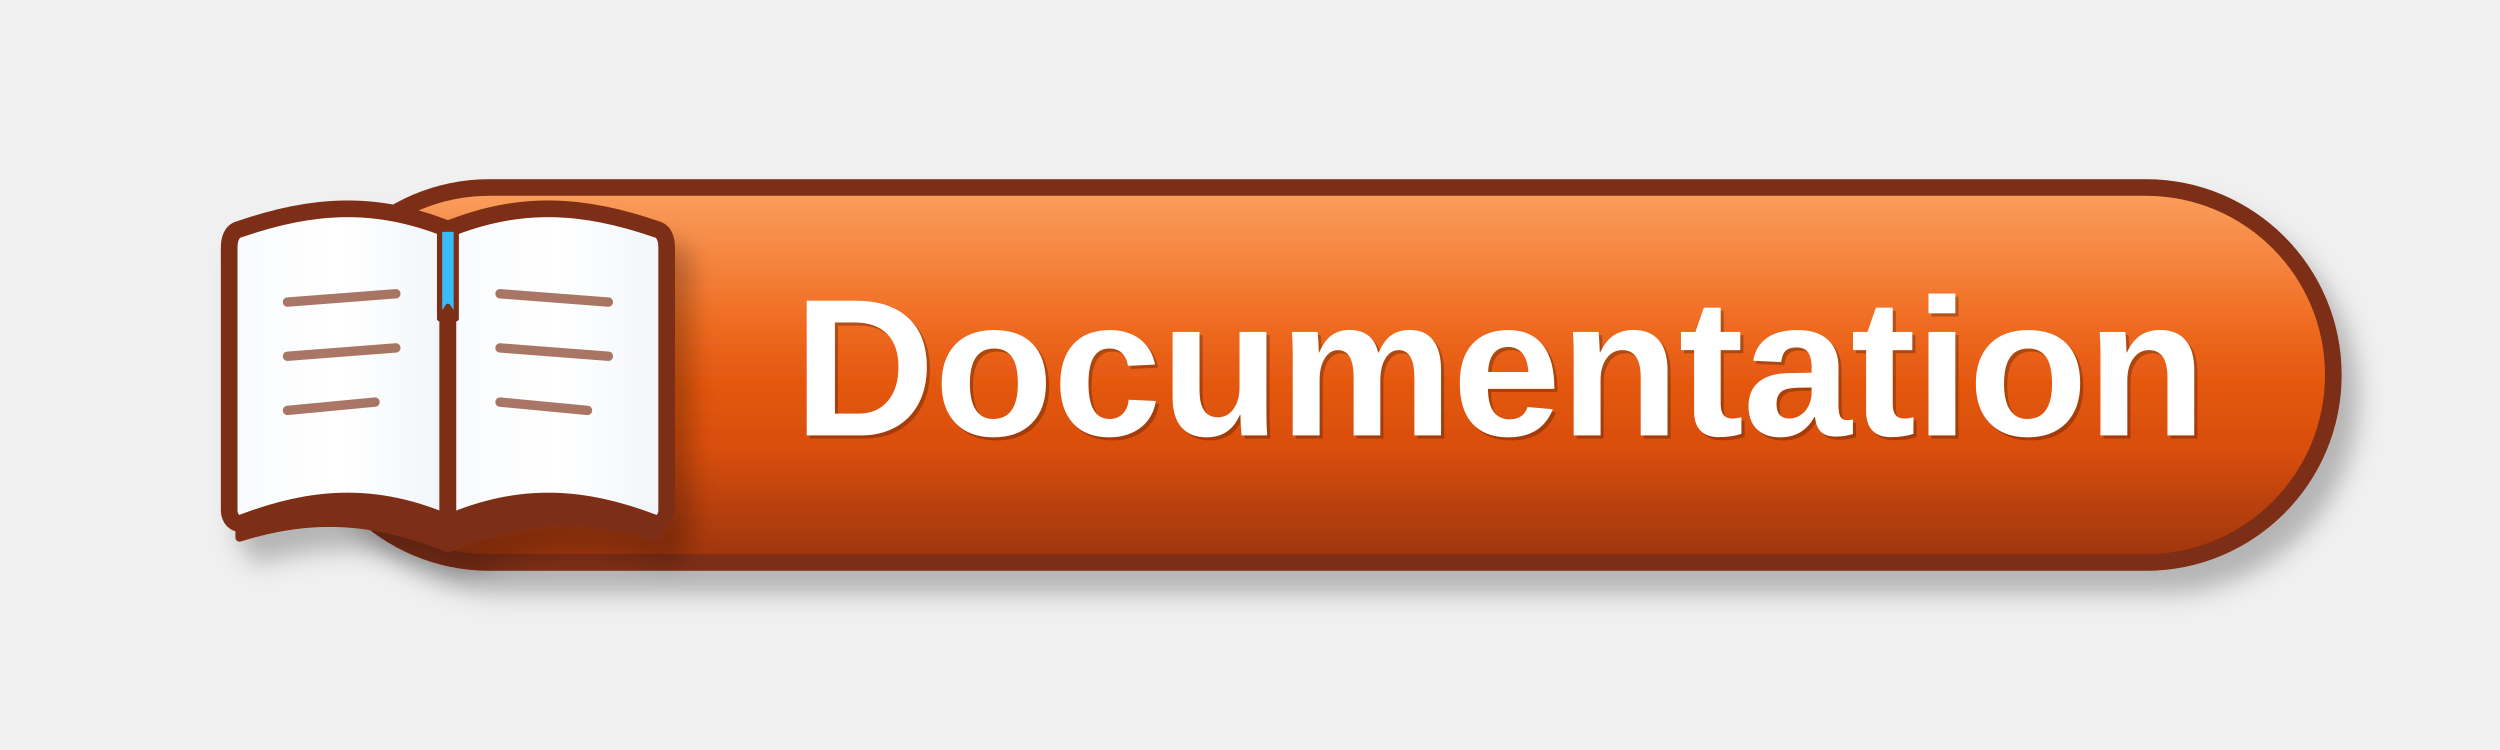
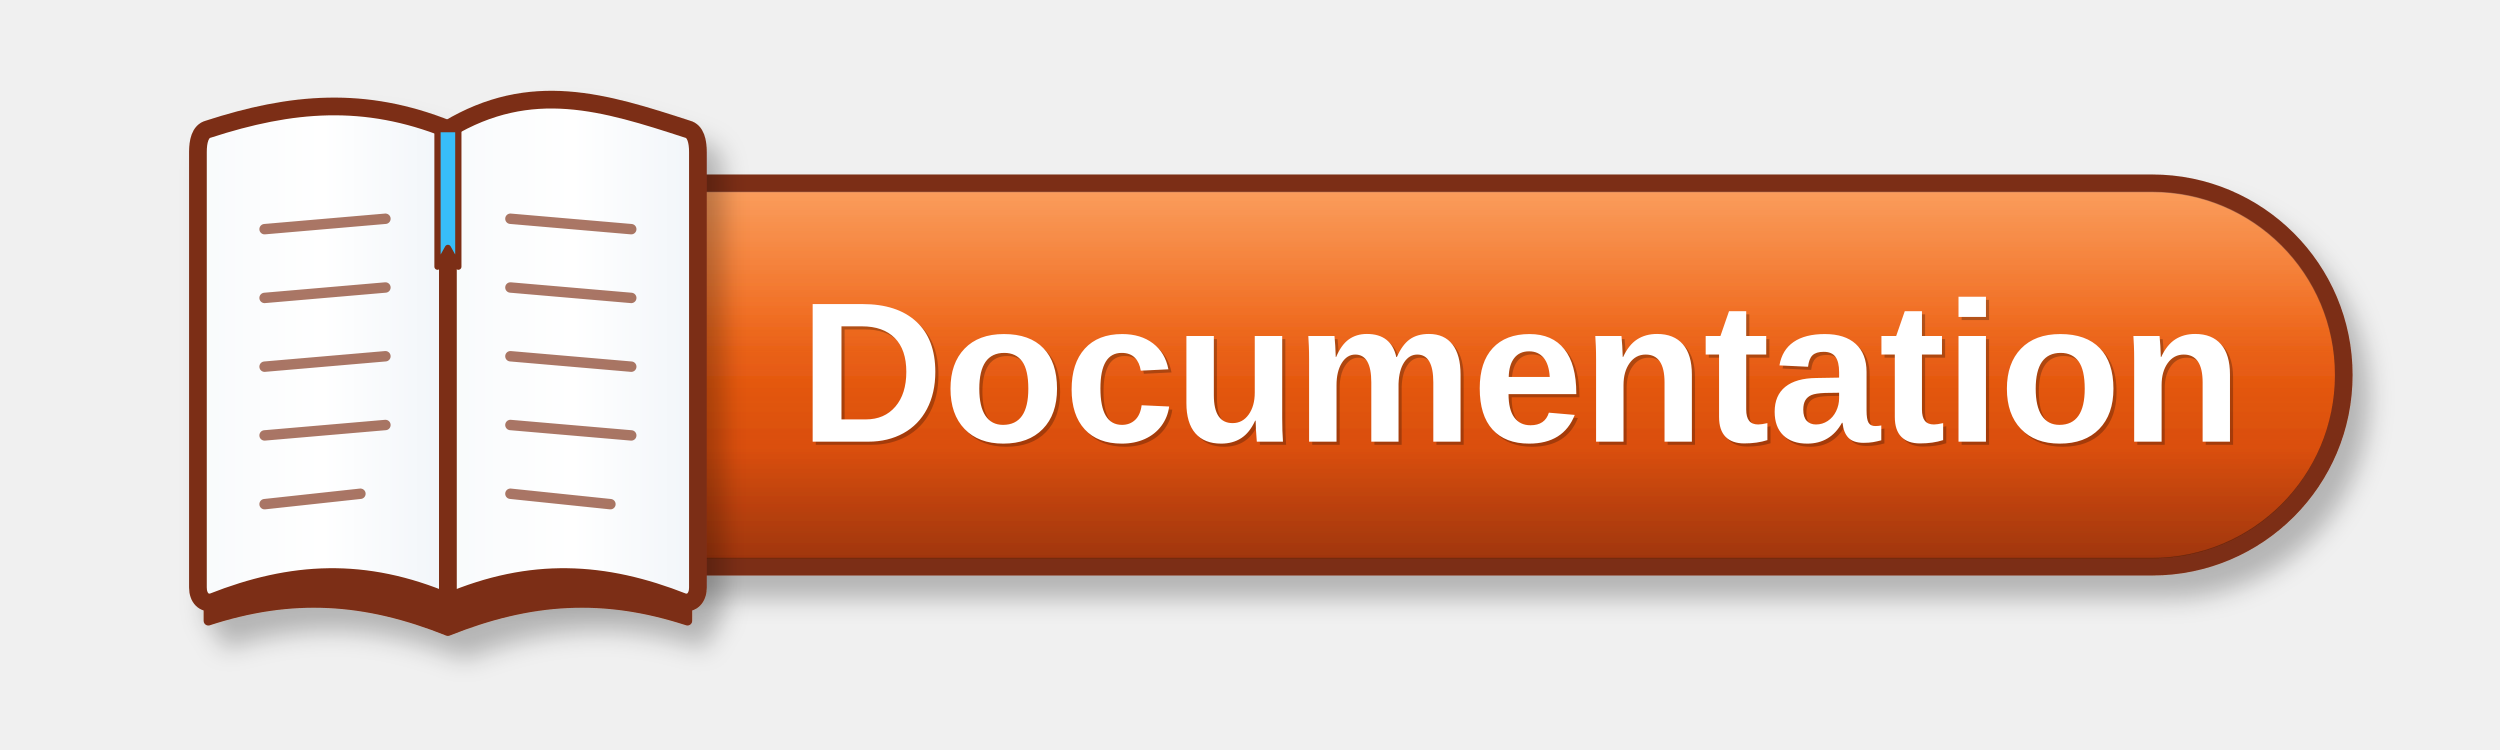
<svg xmlns="http://www.w3.org/2000/svg" viewBox="0 0 1200 360" width="1200" height="360">
  <defs>
    <filter id="shadow_orange" x="-15%" y="-15%" width="140%" height="140%">
      <feDropShadow dx="8" dy="11" stdDeviation="6" flood-color="#000000" flood-opacity="0.25" />
    </filter>
    <linearGradient id="pillGrad_orange" x1="0%" y1="0%" x2="0%" y2="100%">
      <stop offset="0%" stop-color="#f97316" />
      <stop offset="50%" stop-color="#ea580c" />
      <stop offset="100%" stop-color="#c2410c" />
    </linearGradient>
    <linearGradient id="gloss_orange" x1="0%" y1="0%" x2="0%" y2="100%">
      <stop offset="0%" stop-color="#ffffff" stop-opacity="0.30" />
      <stop offset="35%" stop-color="#ffffff" stop-opacity="0.08" />
      <stop offset="70%" stop-color="#000000" stop-opacity="0.0" />
      <stop offset="100%" stop-color="#000000" stop-opacity="0.18" />
    </linearGradient>
    <linearGradient id="pageGrad" x1="0%" y1="0%" x2="100%" y2="0%">
      <stop offset="0%" stop-color="#f8fafc" />
      <stop offset="50%" stop-color="#ffffff" />
      <stop offset="100%" stop-color="#f1f5f9" />
    </linearGradient>
  </defs>
  <g filter="url(#shadow_orange)">
-     <rect x="145" y="90" width="975" height="180" rx="90" ry="90" fill="url(#pillGrad_orange)" stroke="#7c2d12" stroke-width="8" />
-     <rect x="149" y="94" width="967" height="172" rx="86" ry="86" fill="url(#gloss_orange)" />
+     <rect x="145" y="88" width="980" height="184" rx="92" ry="92" fill="url(#pillGrad_orange)" stroke="#7c2d12" stroke-width="8.5" />
+     <rect x="149" y="92" width="972" height="176" rx="88" ry="88" fill="url(#gloss_orange)" />
  </g>
  <g filter="url(#shadow_orange)">
-     <path d="M 115 248              C 150 237, 180 239, 215 253              C 250 239, 280 237, 315 248              L 315 258              C 280 247, 250 249, 215 263              C 180 249, 150 247, 115 258              Z" fill="#7c2d12" stroke="#7c2d12" stroke-width="4" stroke-linejoin="round" />
-     <path d="M 215 110              C 180 96, 150 98, 115 110              C 111 111, 110 115, 110 119              L 110 245              C 110 249, 113 252, 116 251              C 150 238, 180 236, 215 251              Z" fill="url(#pageGrad)" stroke="#7c2d12" stroke-width="8" stroke-linejoin="round" />
-     <path d="M 215 110              C 250 96, 280 98, 315 110              C 319 111, 320 115, 320 119              L 320 245              C 320 249, 317 252, 314 251              C 280 238, 250 236, 215 251              Z" fill="url(#pageGrad)" stroke="#7c2d12" stroke-width="8" stroke-linejoin="round" />
-     <line x1="215" y1="110" x2="215" y2="251" stroke="#7c2d12" stroke-width="6" stroke-linecap="round" />
-     <path d="M 211 110              L 211 153              L 215 147              L 219 153              L 219 110              Z" fill="#38bdf8" stroke="#7c2d12" stroke-width="2.5" stroke-linejoin="round" />
-     <line x1="138" y1="145" x2="190" y2="141" stroke="#7c2d12" stroke-width="4.5" stroke-linecap="round" opacity="0.65" />
-     <line x1="138" y1="171" x2="190" y2="167" stroke="#7c2d12" stroke-width="4.5" stroke-linecap="round" opacity="0.65" />
-     <line x1="138" y1="197" x2="180" y2="193" stroke="#7c2d12" stroke-width="4.5" stroke-linecap="round" opacity="0.65" />
-     <line x1="240" y1="141" x2="292" y2="145" stroke="#7c2d12" stroke-width="4.5" stroke-linecap="round" opacity="0.65" />
-     <line x1="240" y1="167" x2="292" y2="171" stroke="#7c2d12" stroke-width="4.5" stroke-linecap="round" opacity="0.65" />
-     <line x1="240" y1="193" x2="282" y2="197" stroke="#7c2d12" stroke-width="4.5" stroke-linecap="round" opacity="0.65" />
+     <path d="M 100 286              C 140 273, 175 275, 215 291              C 255 277, 290 275, 330 286              L 330 298              C 290 285, 255 287, 215 303              C 175 287, 140 285, 100 298              Z" fill="#7c2d12" stroke="#7c2d12" stroke-width="4.5" stroke-linejoin="round" />
+     <path d="M 215 62              C 175 46, 140 49, 100 62              C 96 63, 95 68, 95 73              L 95 282              C 95 287, 98 290, 102 289              C 140 274, 175 272, 215 289              Z" fill="url(#pageGrad)" stroke="#7c2d12" stroke-width="8.5" stroke-linejoin="round" />
+     <path d="M 215 62              C 255 38, 290 49, 330 62              C 334 63, 335 68, 335 73              L 335 282              C 335 287, 332 290, 328 289              C 290 274, 255 272, 215 289              Z" fill="url(#pageGrad)" stroke="#7c2d12" stroke-width="8.5" stroke-linejoin="round" />
+     <line x1="215" y1="62" x2="215" y2="289" stroke="#7c2d12" stroke-width="7" stroke-linecap="round" />
+     <path d="M 210 62              L 210 128              L 215 119              L 220 128              L 220 62              Z" fill="#38bdf8" stroke="#7c2d12" stroke-width="3" stroke-linejoin="round" />
+     <line x1="127" y1="110" x2="185" y2="105" stroke="#7c2d12" stroke-width="5" stroke-linecap="round" opacity="0.65" />
+     <line x1="127" y1="143" x2="185" y2="138" stroke="#7c2d12" stroke-width="5" stroke-linecap="round" opacity="0.65" />
+     <line x1="127" y1="176" x2="185" y2="171" stroke="#7c2d12" stroke-width="5" stroke-linecap="round" opacity="0.65" />
+     <line x1="127" y1="209" x2="185" y2="204" stroke="#7c2d12" stroke-width="5" stroke-linecap="round" opacity="0.65" />
+     <line x1="127" y1="242" x2="173" y2="237" stroke="#7c2d12" stroke-width="5" stroke-linecap="round" opacity="0.65" />
+     <line x1="245" y1="105" x2="303" y2="110" stroke="#7c2d12" stroke-width="5" stroke-linecap="round" opacity="0.65" />
+     <line x1="245" y1="138" x2="303" y2="143" stroke="#7c2d12" stroke-width="5" stroke-linecap="round" opacity="0.65" />
+     <line x1="245" y1="171" x2="303" y2="176" stroke="#7c2d12" stroke-width="5" stroke-linecap="round" opacity="0.65" />
+     <line x1="245" y1="204" x2="303" y2="209" stroke="#7c2d12" stroke-width="5" stroke-linecap="round" opacity="0.65" />
+     <line x1="245" y1="237" x2="293" y2="242" stroke="#7c2d12" stroke-width="5" stroke-linecap="round" opacity="0.65" />
  </g>
  <g>
-     <text x="721.5" y="210.5" font-family="Arial, Helvetica, sans-serif" font-size="94" font-weight="bold" fill="#000000" fill-opacity="0.25" text-anchor="middle" letter-spacing="-0.5">Documentation</text>
-     <text x="720" y="209" font-family="Arial, Helvetica, sans-serif" font-size="94" font-weight="bold" fill="#FFFFFF" text-anchor="middle" letter-spacing="-0.5">Documentation</text>
+     <text x="731.5" y="213.5" font-family="Arial, Helvetica, sans-serif" font-size="96" font-weight="bold" fill="#000000" fill-opacity="0.25" text-anchor="middle" letter-spacing="-0.5">Documentation</text>
+     <text x="730" y="212" font-family="Arial, Helvetica, sans-serif" font-size="96" font-weight="bold" fill="#FFFFFF" text-anchor="middle" letter-spacing="-0.5">Documentation</text>
  </g>
</svg>
